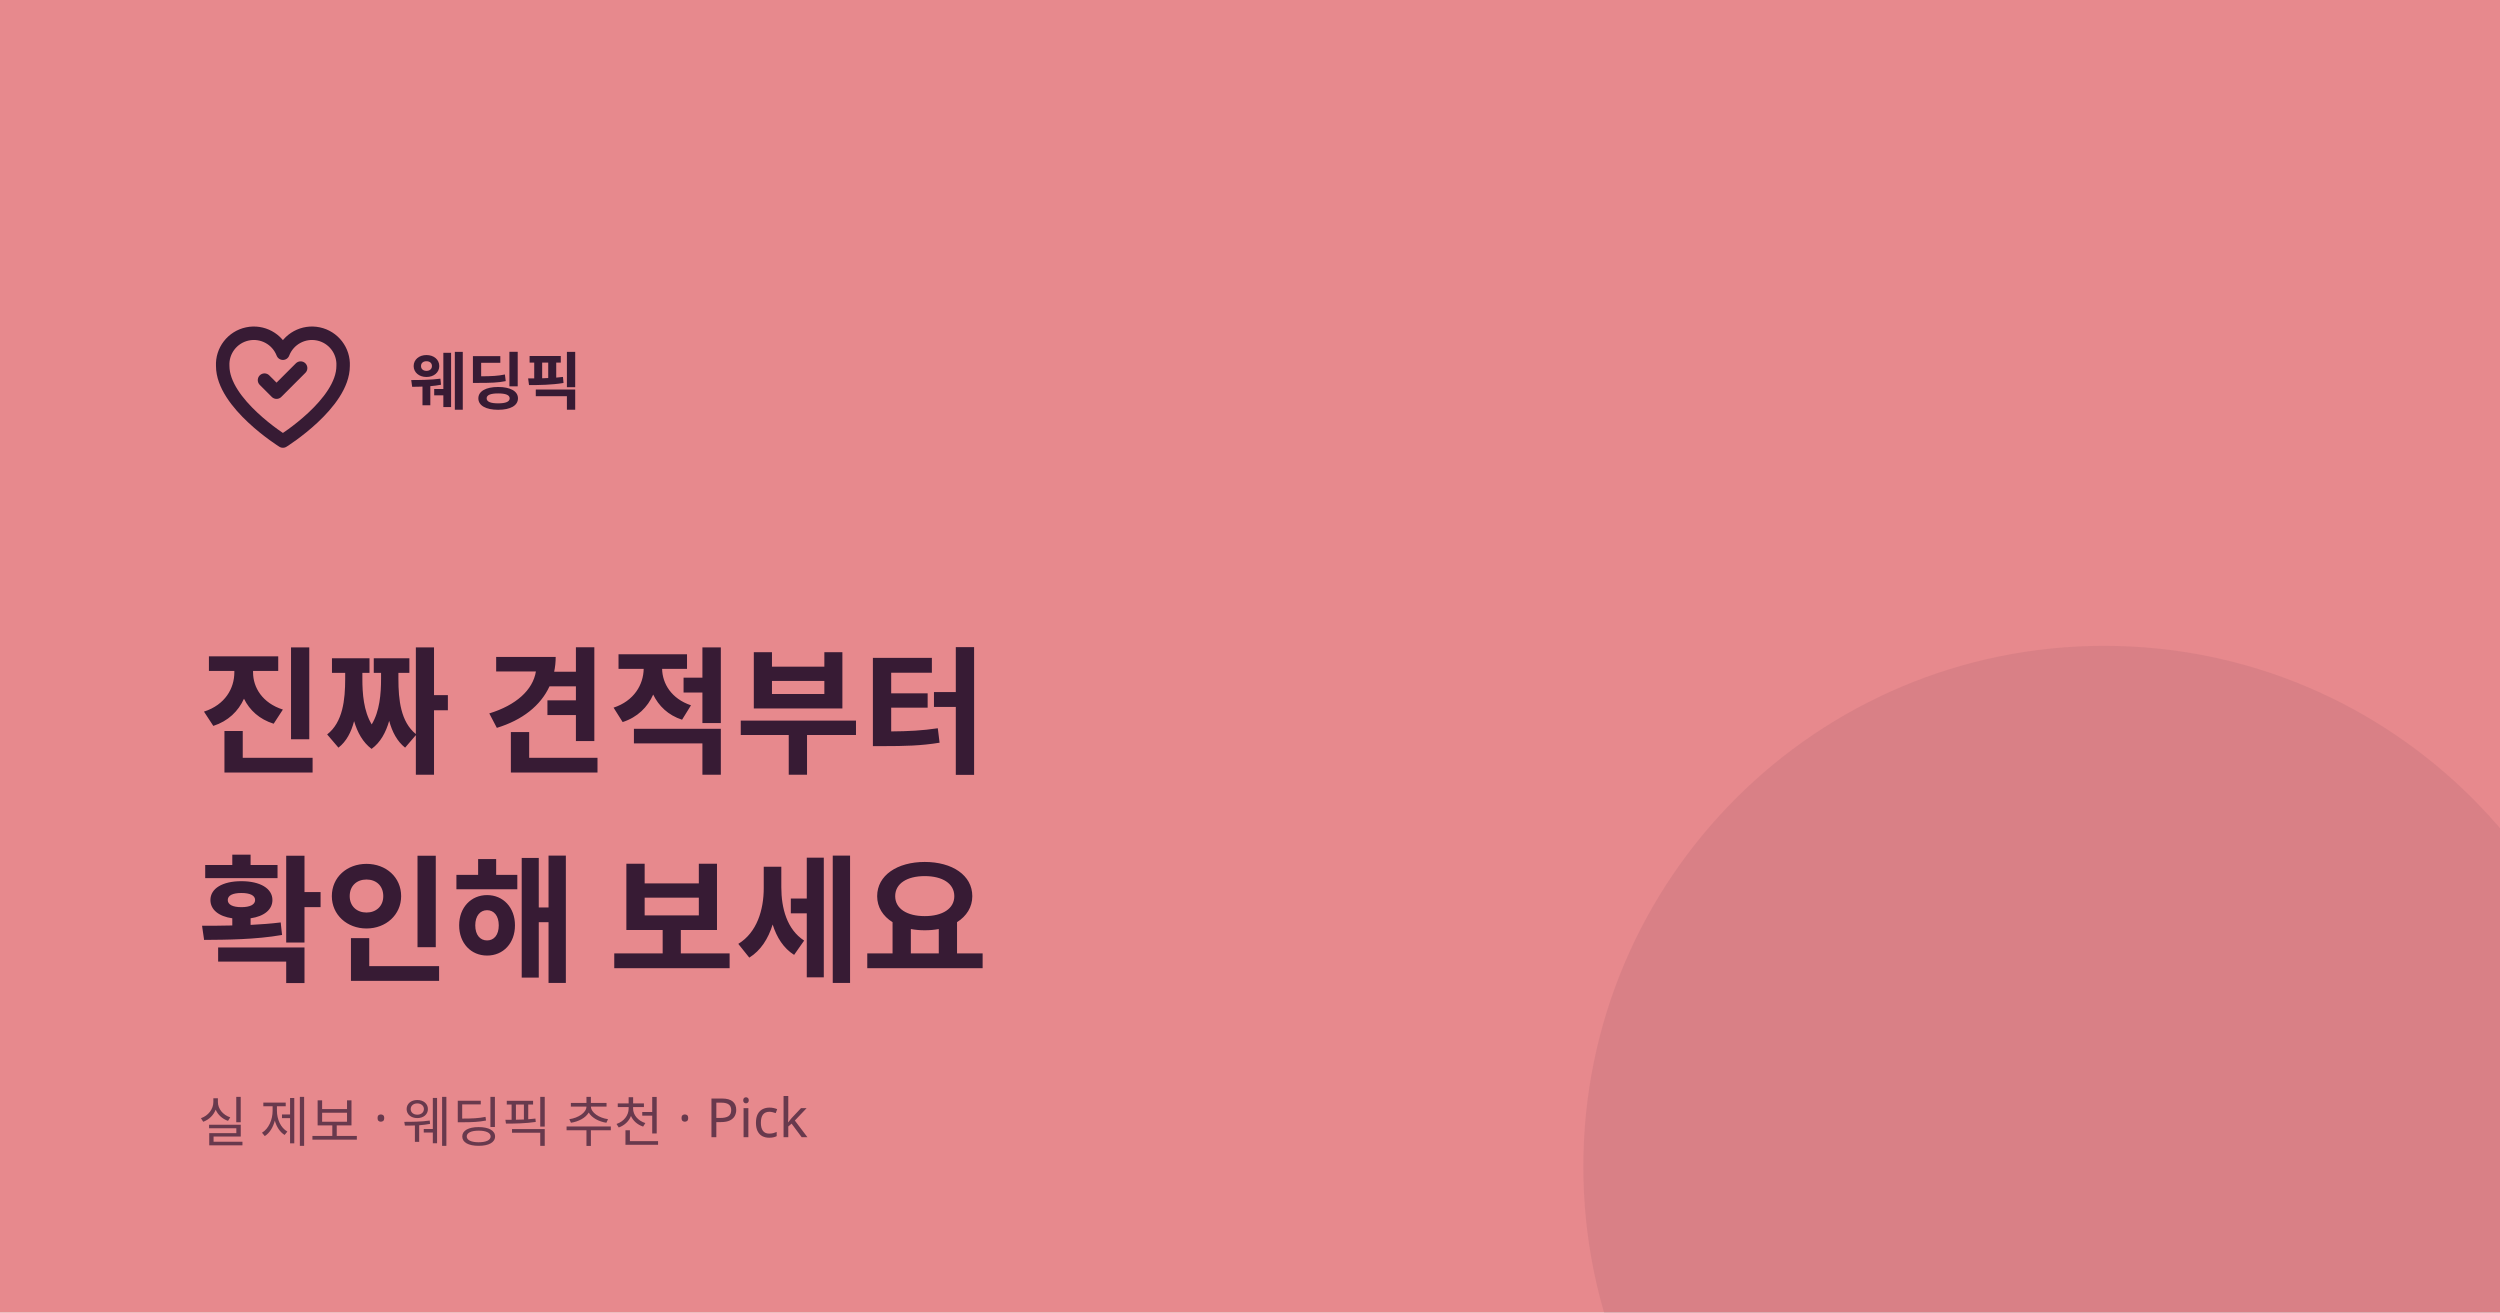
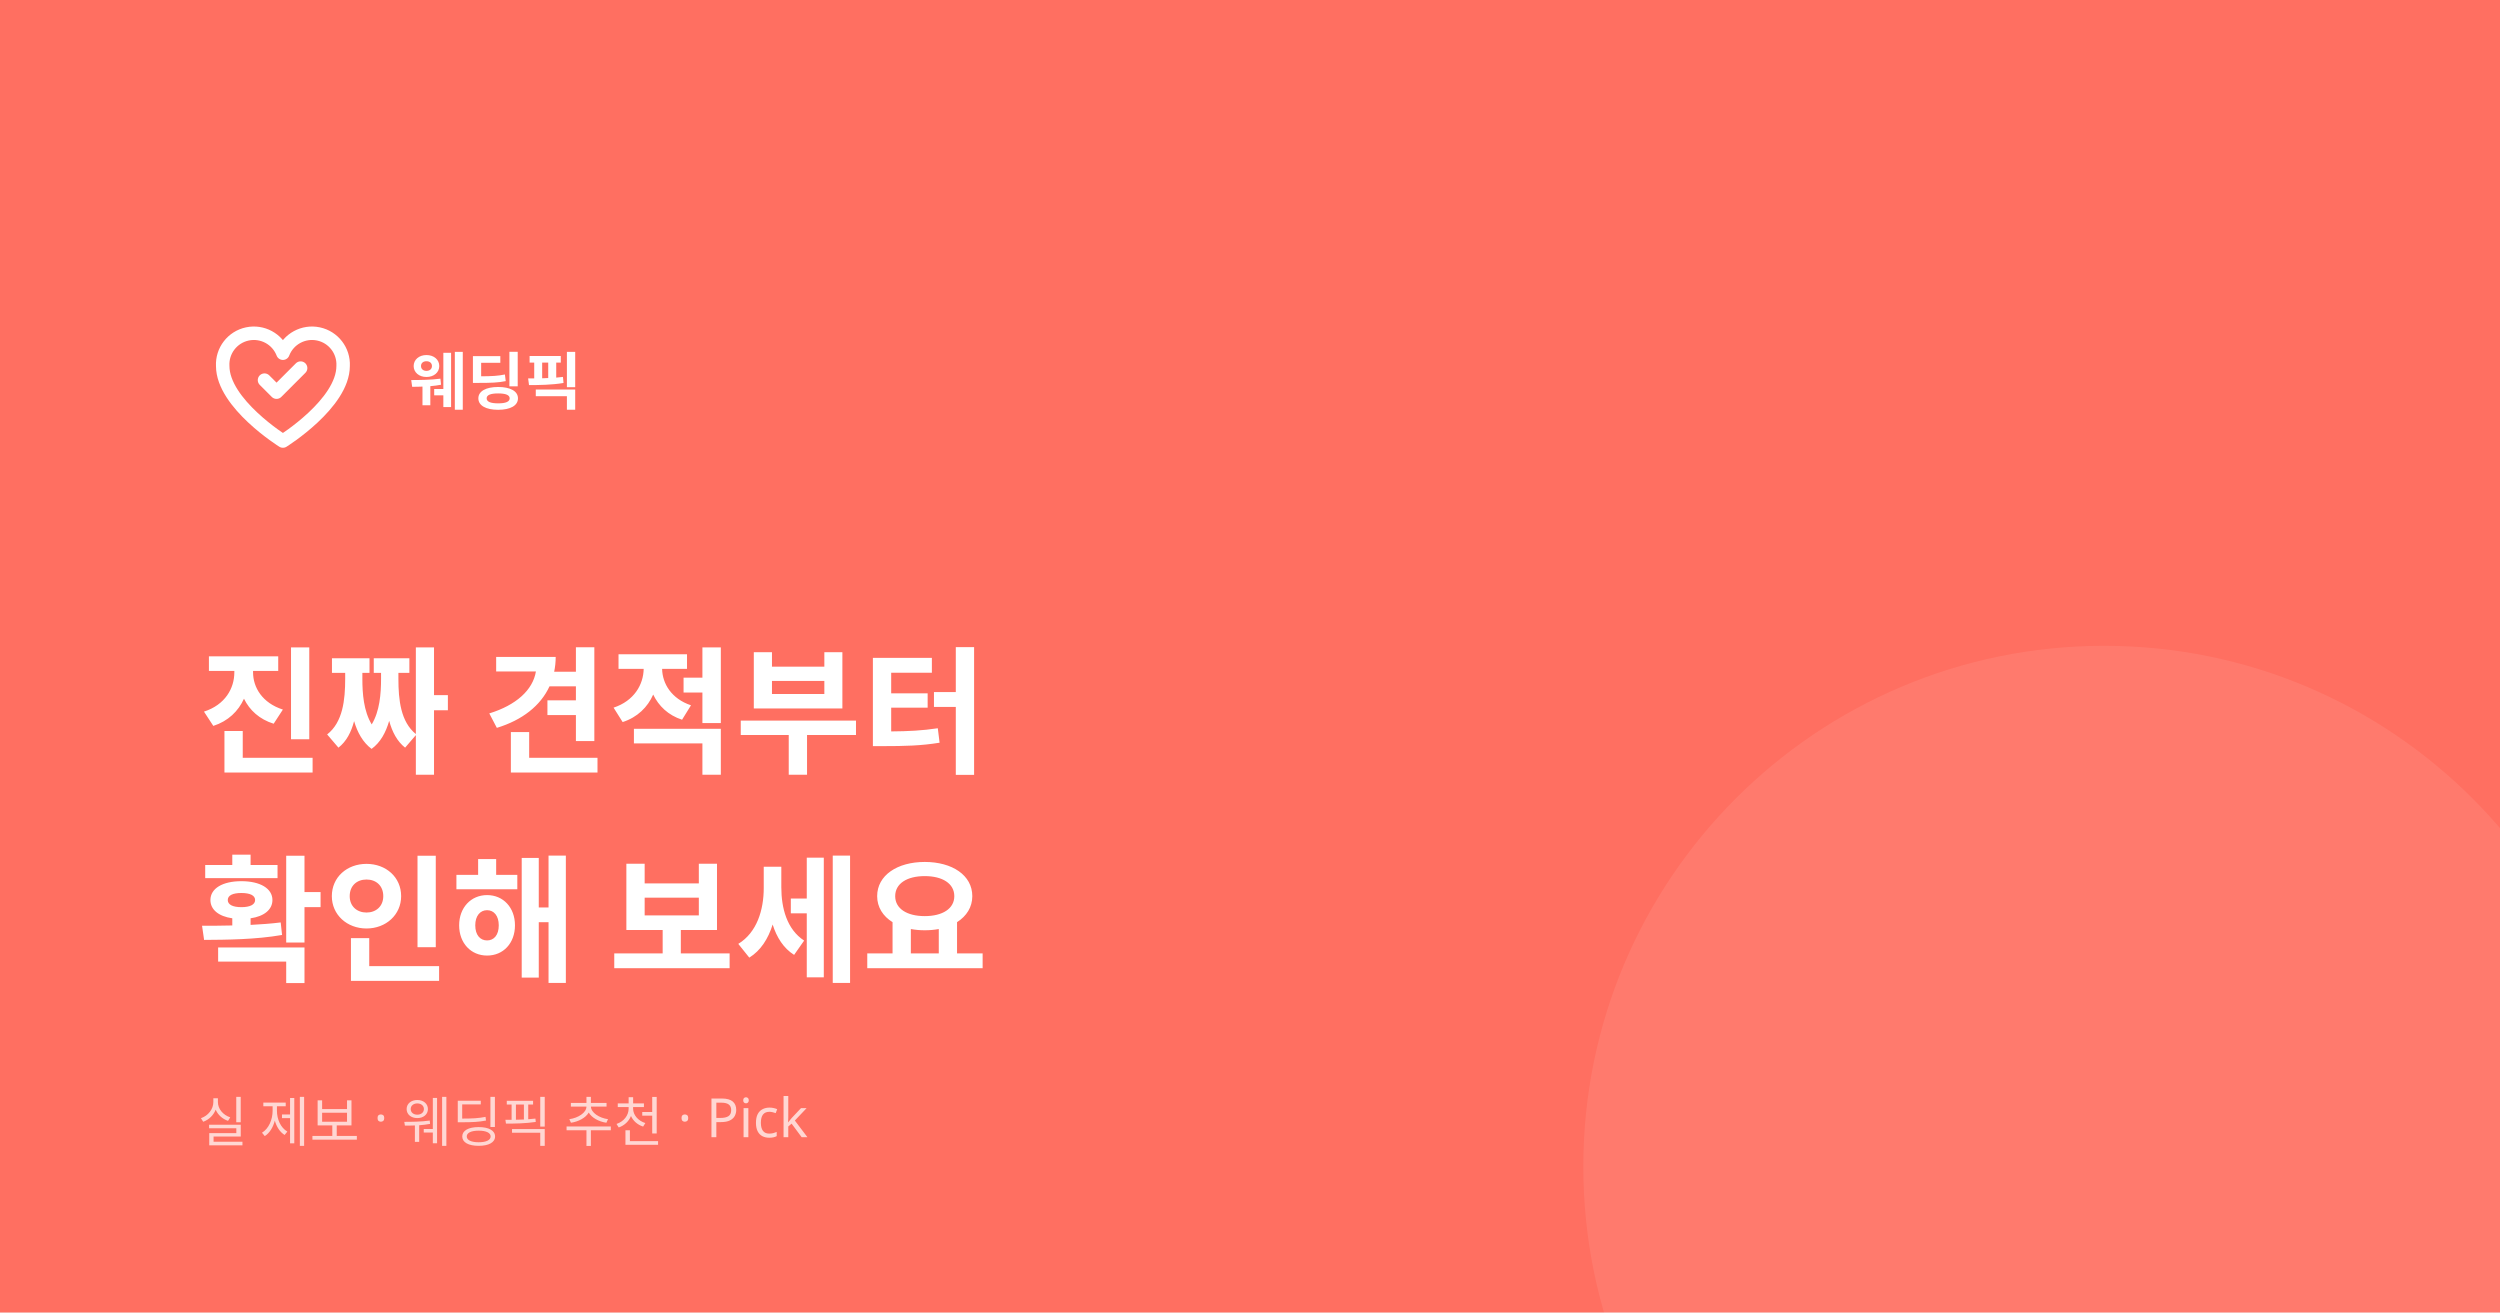
<svg xmlns="http://www.w3.org/2000/svg" width="1200" height="630" viewBox="0 0 1200 630">
-   <rect width="1200" height="630" fill="#E7898D" />
-   <circle cx="1010" cy="560" r="250" fill="#371B34" opacity="0.08" />
-   <g transform="translate(95 142) scale(3.4)" fill="none" stroke="#371B34" stroke-width="1.9" stroke-linecap="round" stroke-linejoin="round">
+   <rect width="1200" height="630" fill="#FF6F61" />
+   <circle cx="1010" cy="560" r="250" fill="#FFFFFF" opacity="0.08" />
+   <g transform="translate(95 142) scale(3.4)" fill="none" stroke="#FFFFFF" stroke-width="1.9" stroke-linecap="round" stroke-linejoin="round">
    <path d="M12 20.5S3.5 15.2 3.5 9.9A4.4 4.4 0 0 1 12 8.1a4.4 4.4 0 0 1 8.5 1.8c0 5.3-8.5 10.6-8.5 10.6Z" />
    <path d="M9.4 11.9l1.7 1.7 3.4-3.4" />
  </g>
-   <g font-family="NanumSquare, 'Malgun Gothic', 'Apple SD Gothic Neo', sans-serif" fill="#371B34">
+   <g font-family="NanumSquare, 'Malgun Gothic', 'Apple SD Gothic Neo', sans-serif" fill="#FFFFFF">
    <text x="196.6" y="194" font-size="30" font-weight="700">웨딩픽</text>
    <text x="95" y="366" font-size="66" font-weight="700">진짜 견적부터</text>
    <text x="95" y="466" font-size="66" font-weight="700">확인해 보세요</text>
    <text x="95" y="548" font-size="26" opacity="0.72">실 제보 · 웨딩픽 추천 · Pick</text>
  </g>
</svg>
